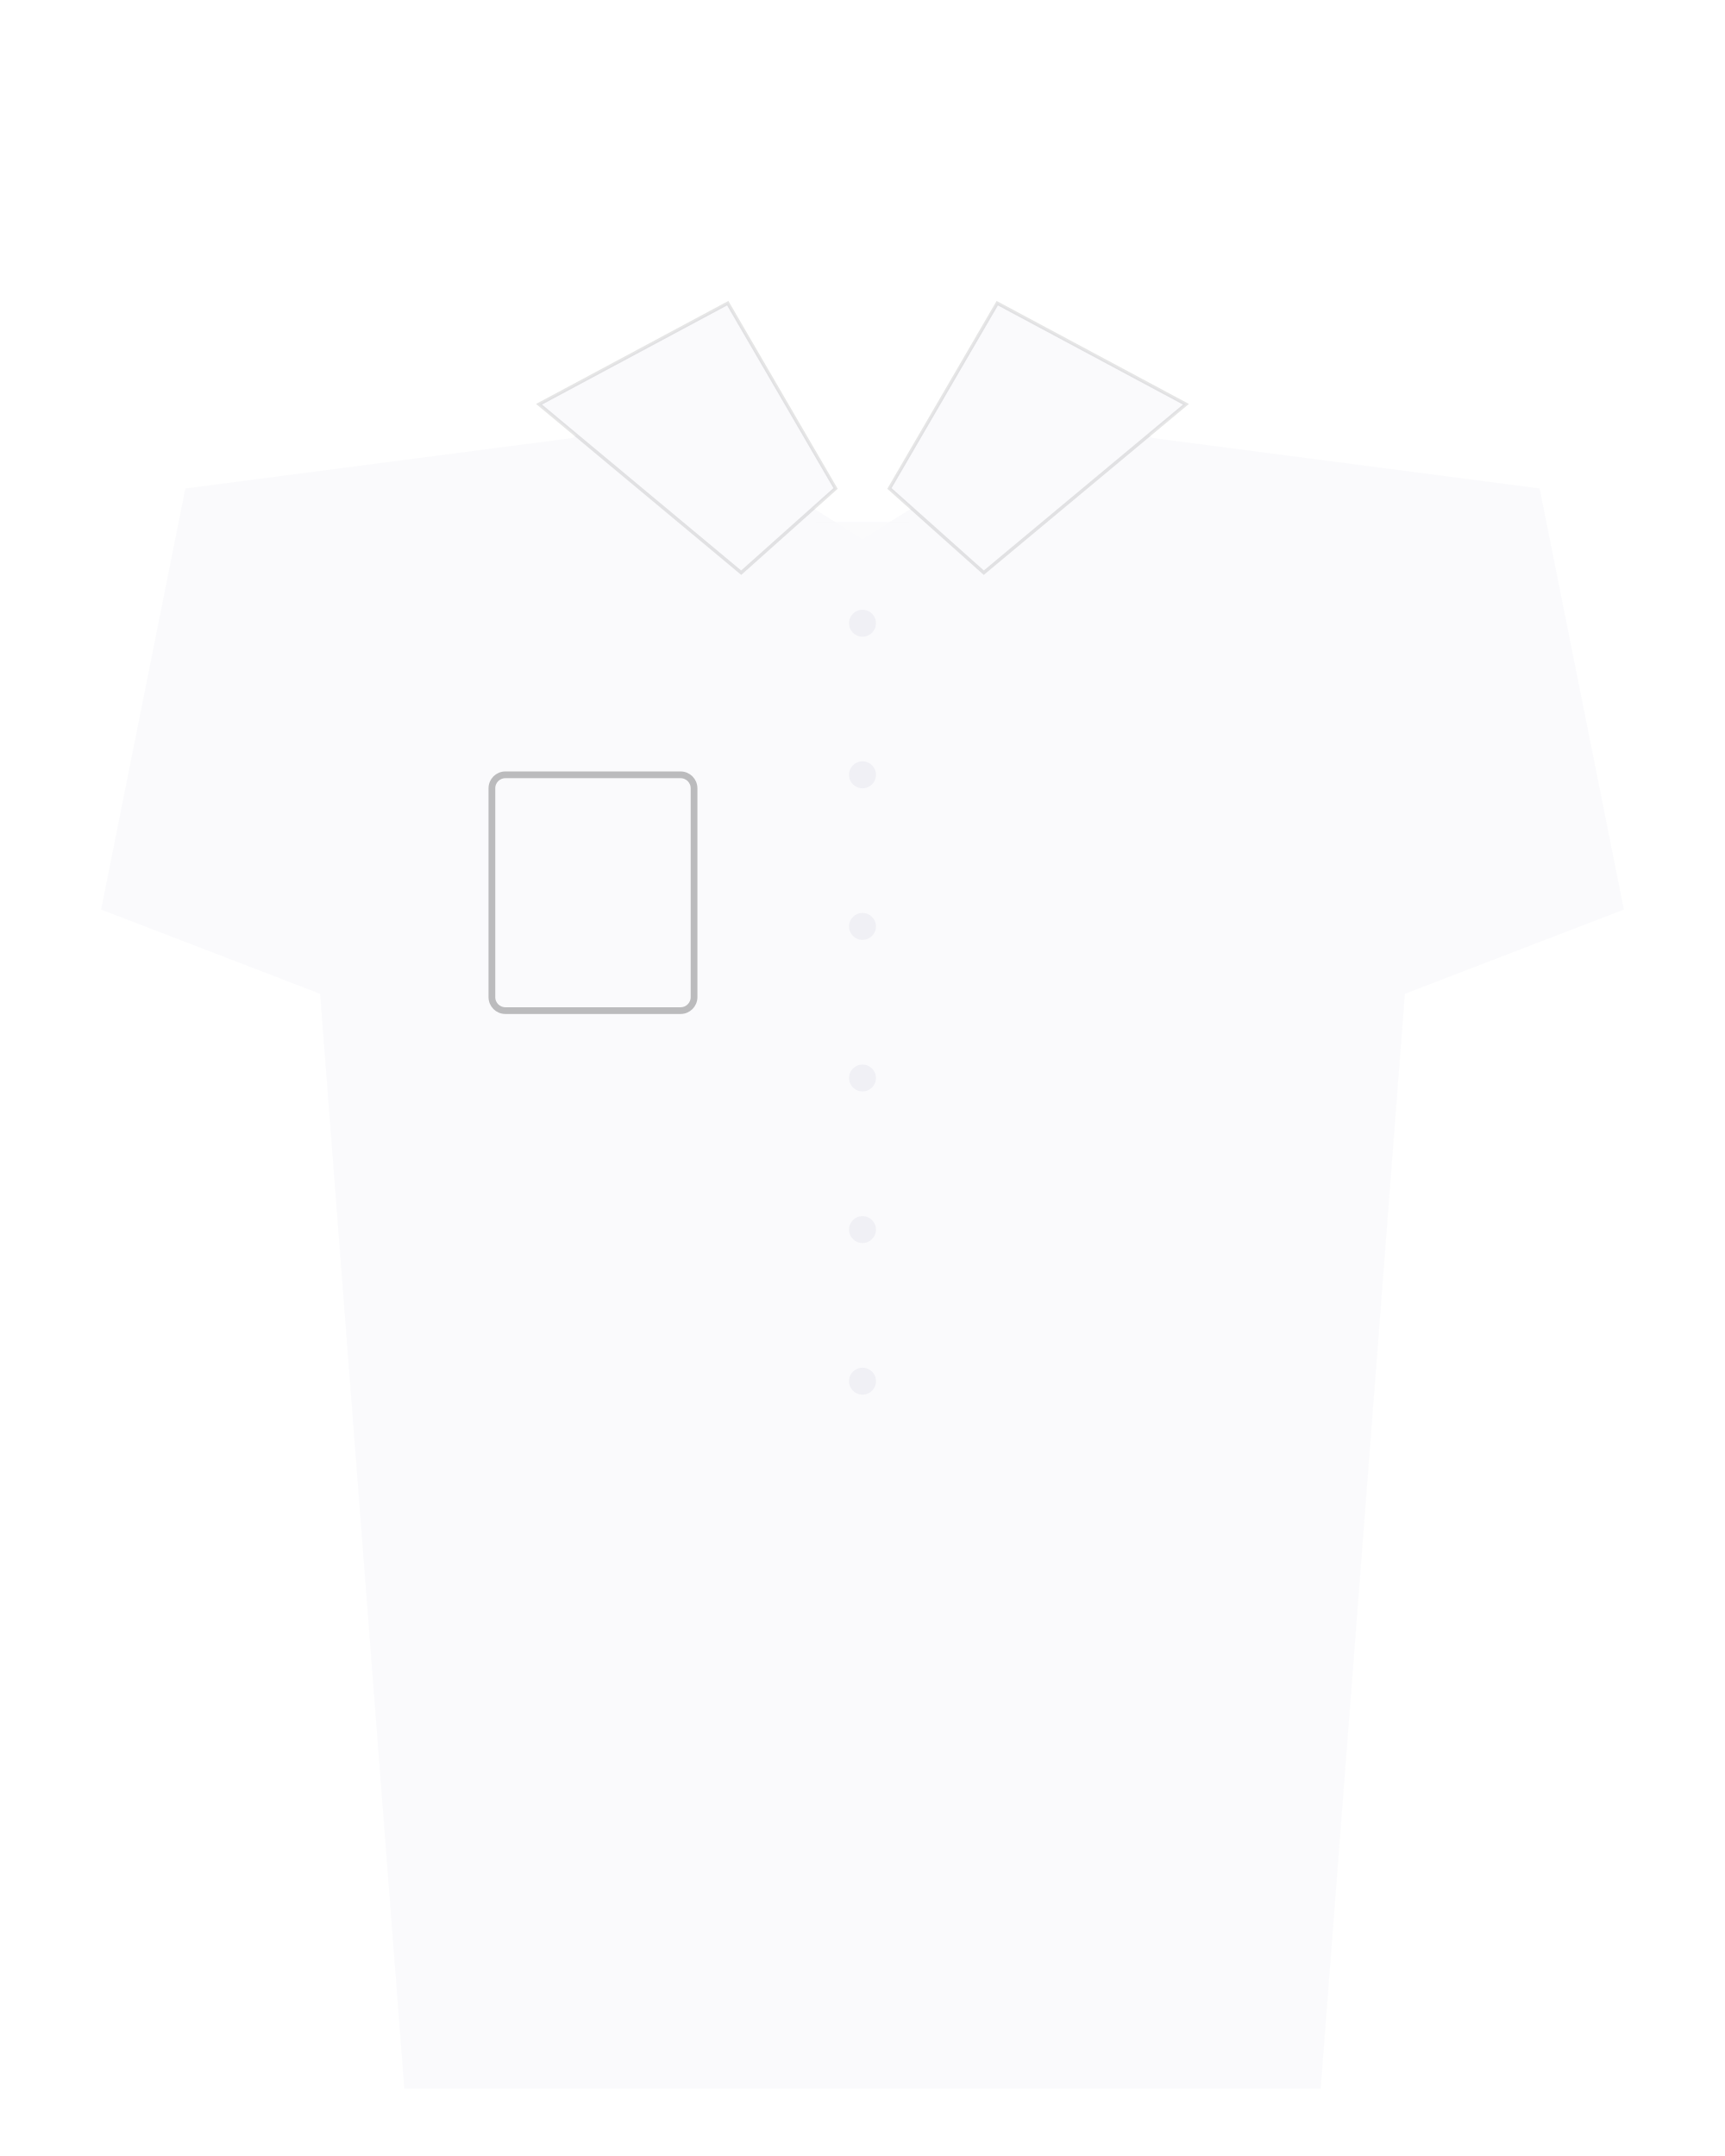
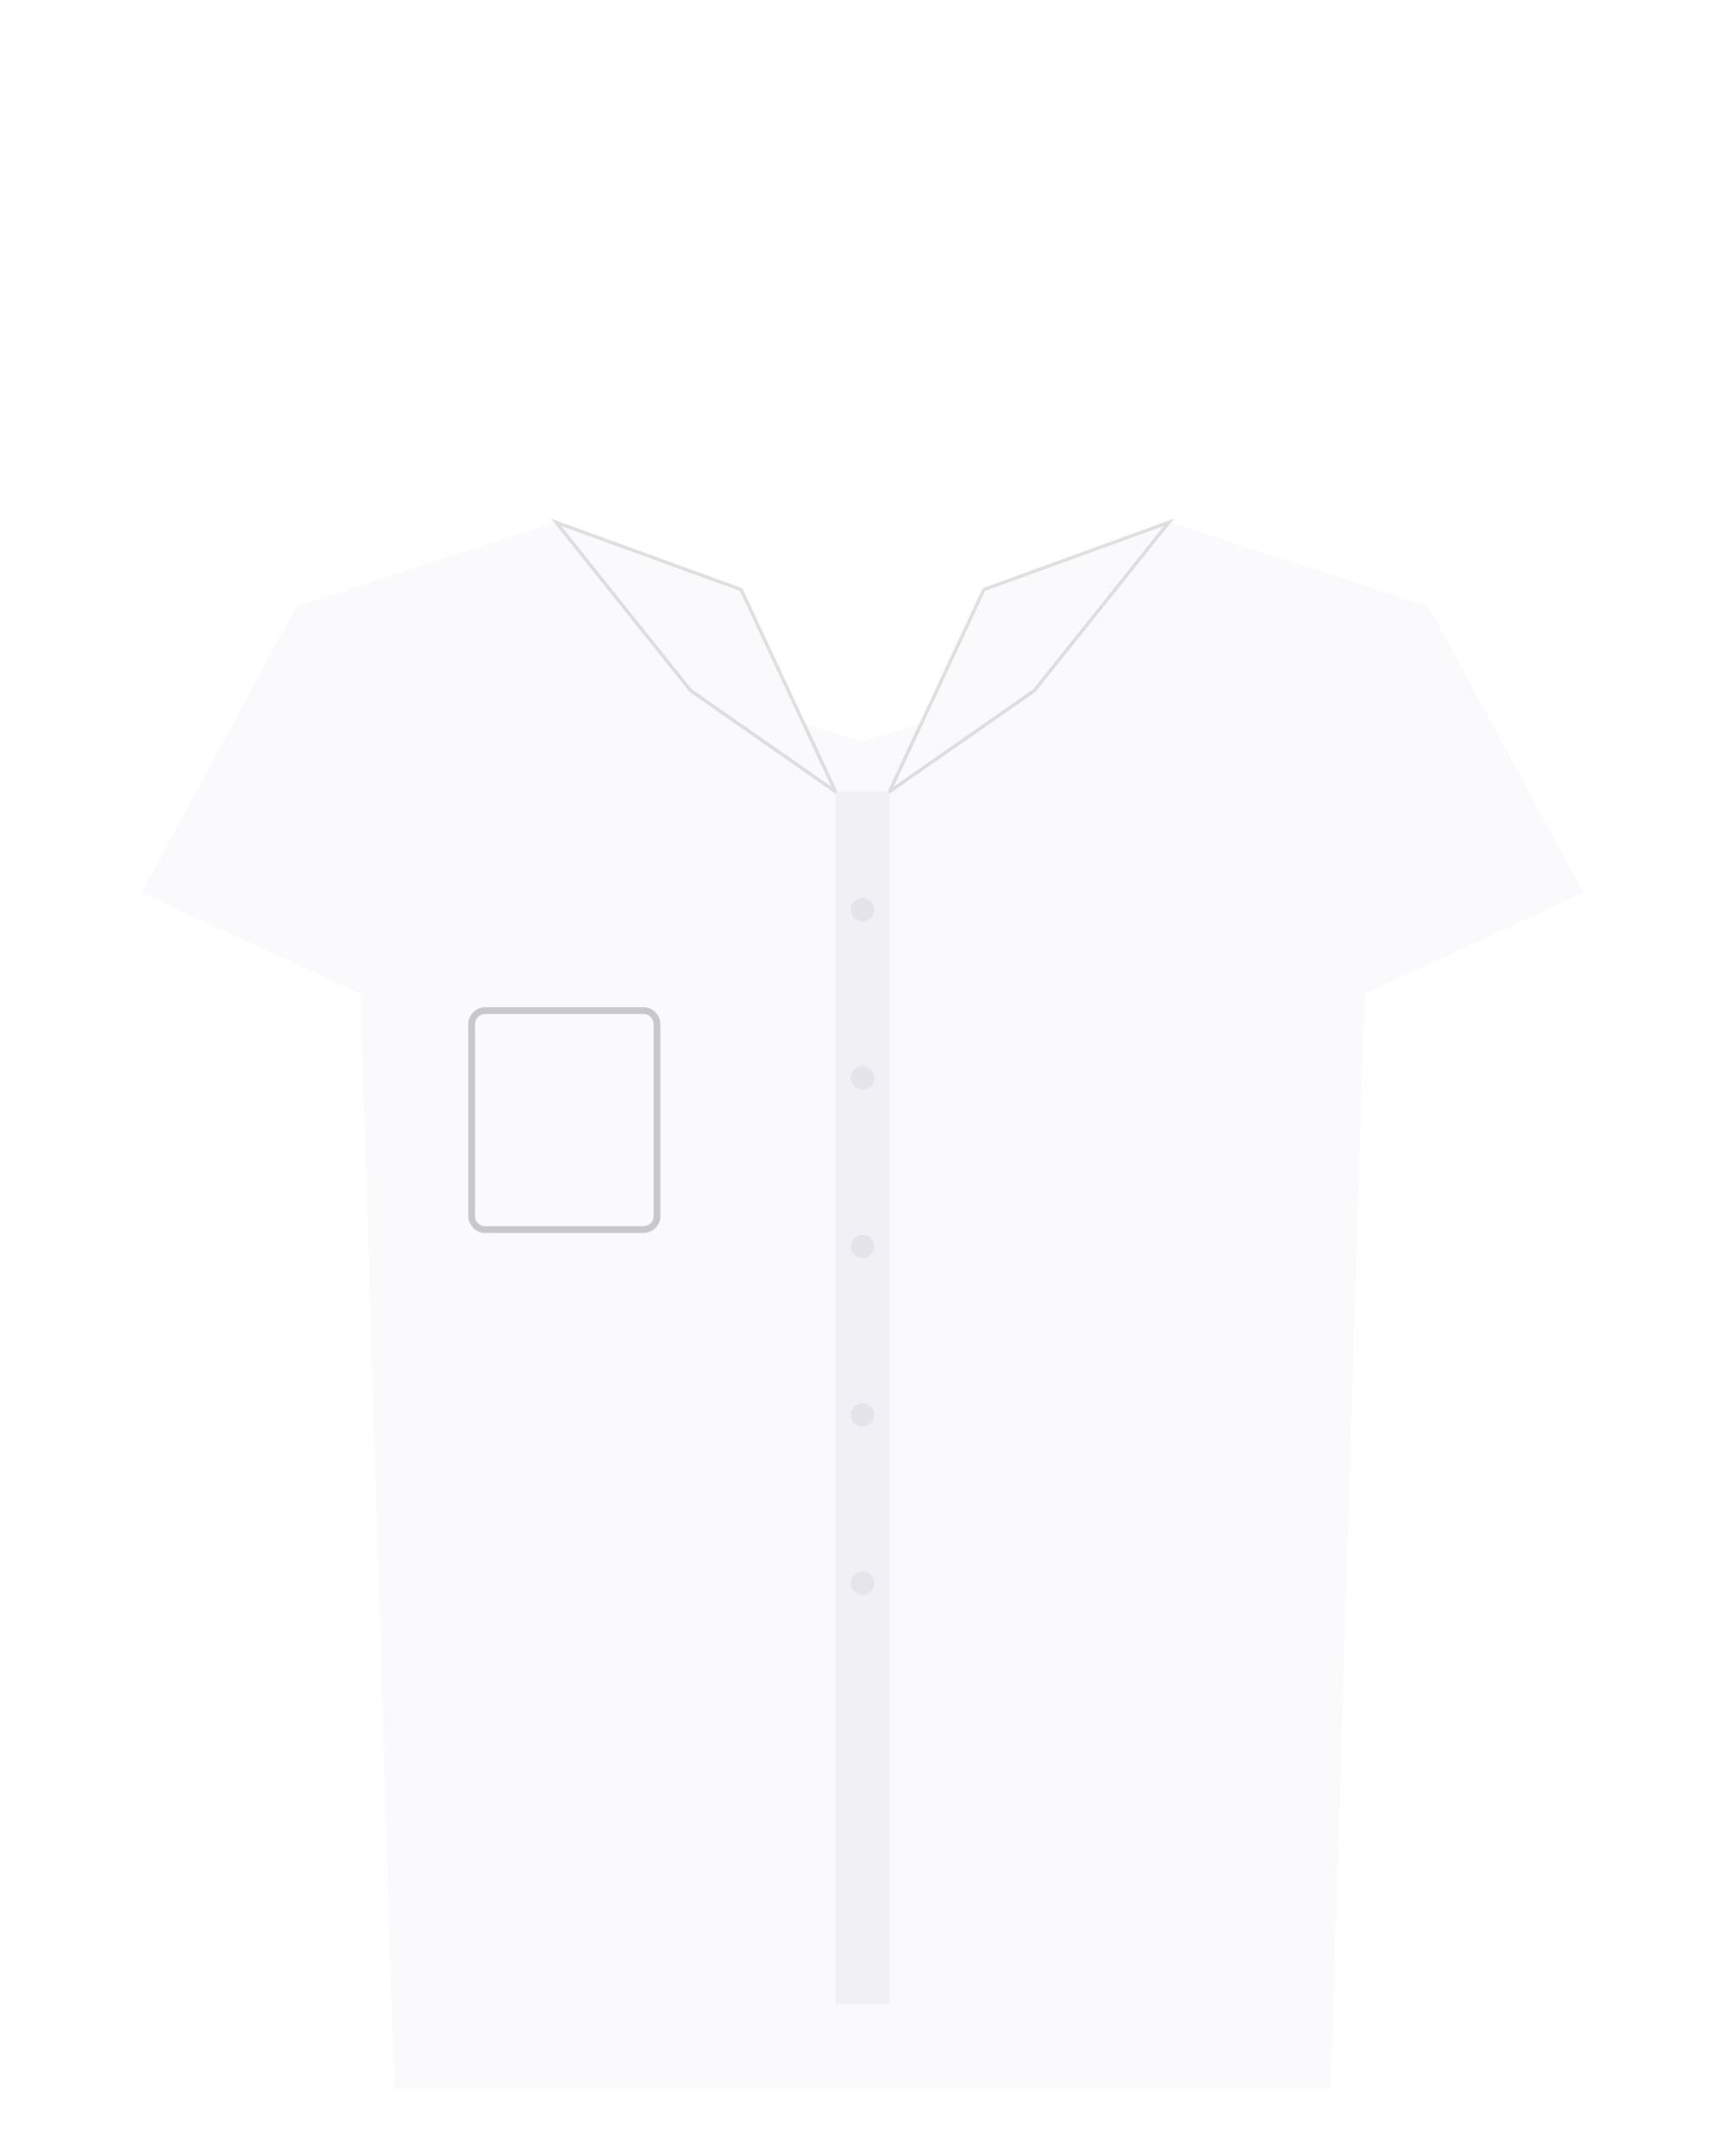
<svg xmlns="http://www.w3.org/2000/svg" width="512" height="640" viewBox="0 0 512 640">
-   <defs />
-   <path d="M216 90 L170 130 L55 145 L30 270 L95 295 L120 620 L392 620 L417 295 L482 270 L457 145 L342 130 L296 90 L280 145 L256 160 L232 145 Z" fill="#fafafc" opacity="0.95" />
-   <path d="M216 90 L248 145 L220 170 L160 120 Z" fill="#fafafc" stroke="#000" stroke-opacity="0.1" />
-   <path d="M296 90 L264 145 L292 170 L352 120 Z" fill="#fafafc" stroke="#000" stroke-opacity="0.1" />
-   <rect x="242" y="155" width="28" height="420" fill="#fafafc" opacity="0.85" />
-   <circle cx="256" cy="185" r="4" fill="#f0f0f5" />
-   <circle cx="256" cy="230" r="4" fill="#f0f0f5" />
-   <circle cx="256" cy="275" r="4" fill="#f0f0f5" />
-   <circle cx="256" cy="320" r="4" fill="#f0f0f5" />
-   <circle cx="256" cy="365" r="4" fill="#f0f0f5" />
-   <circle cx="256" cy="410" r="4" fill="#f0f0f5" />
-   <rect x="146" y="230" width="60" height="70" rx="4" fill="none" stroke="#000" stroke-opacity="0.25" stroke-width="2" />
+   <path d="M88 180 L165 155 L205 205 L256 220 L307 205 L347 155 L424 180 L470 265 L405 295 L395 620 L117 620 L107 295 L42 265 Z" fill="#fafafc" opacity="0.96" />
+   <path d="M205 205 L248 235 L220 175 L165 155 Z" fill="#fafafc" stroke="#000" stroke-opacity="0.12" />
+   <path d="M307 205 L264 235 L292 175 L347 155 Z" fill="#fafafc" stroke="#000" stroke-opacity="0.12" />
+   <rect x="248" y="235" width="16" height="360" fill="#f0f0f4" opacity="0.9" />
+   <circle cx="256" cy="270" r="3.5" fill="#e4e4ea" />
+   <circle cx="256" cy="320" r="3.5" fill="#e4e4ea" />
+   <circle cx="256" cy="370" r="3.5" fill="#e4e4ea" />
+   <circle cx="256" cy="420" r="3.5" fill="#e4e4ea" />
+   <circle cx="256" cy="470" r="3.5" fill="#e4e4ea" />
+   <rect x="140" y="300" width="55" height="65" rx="4" fill="none" stroke="#000" stroke-opacity="0.2" stroke-width="2" />
</svg>
